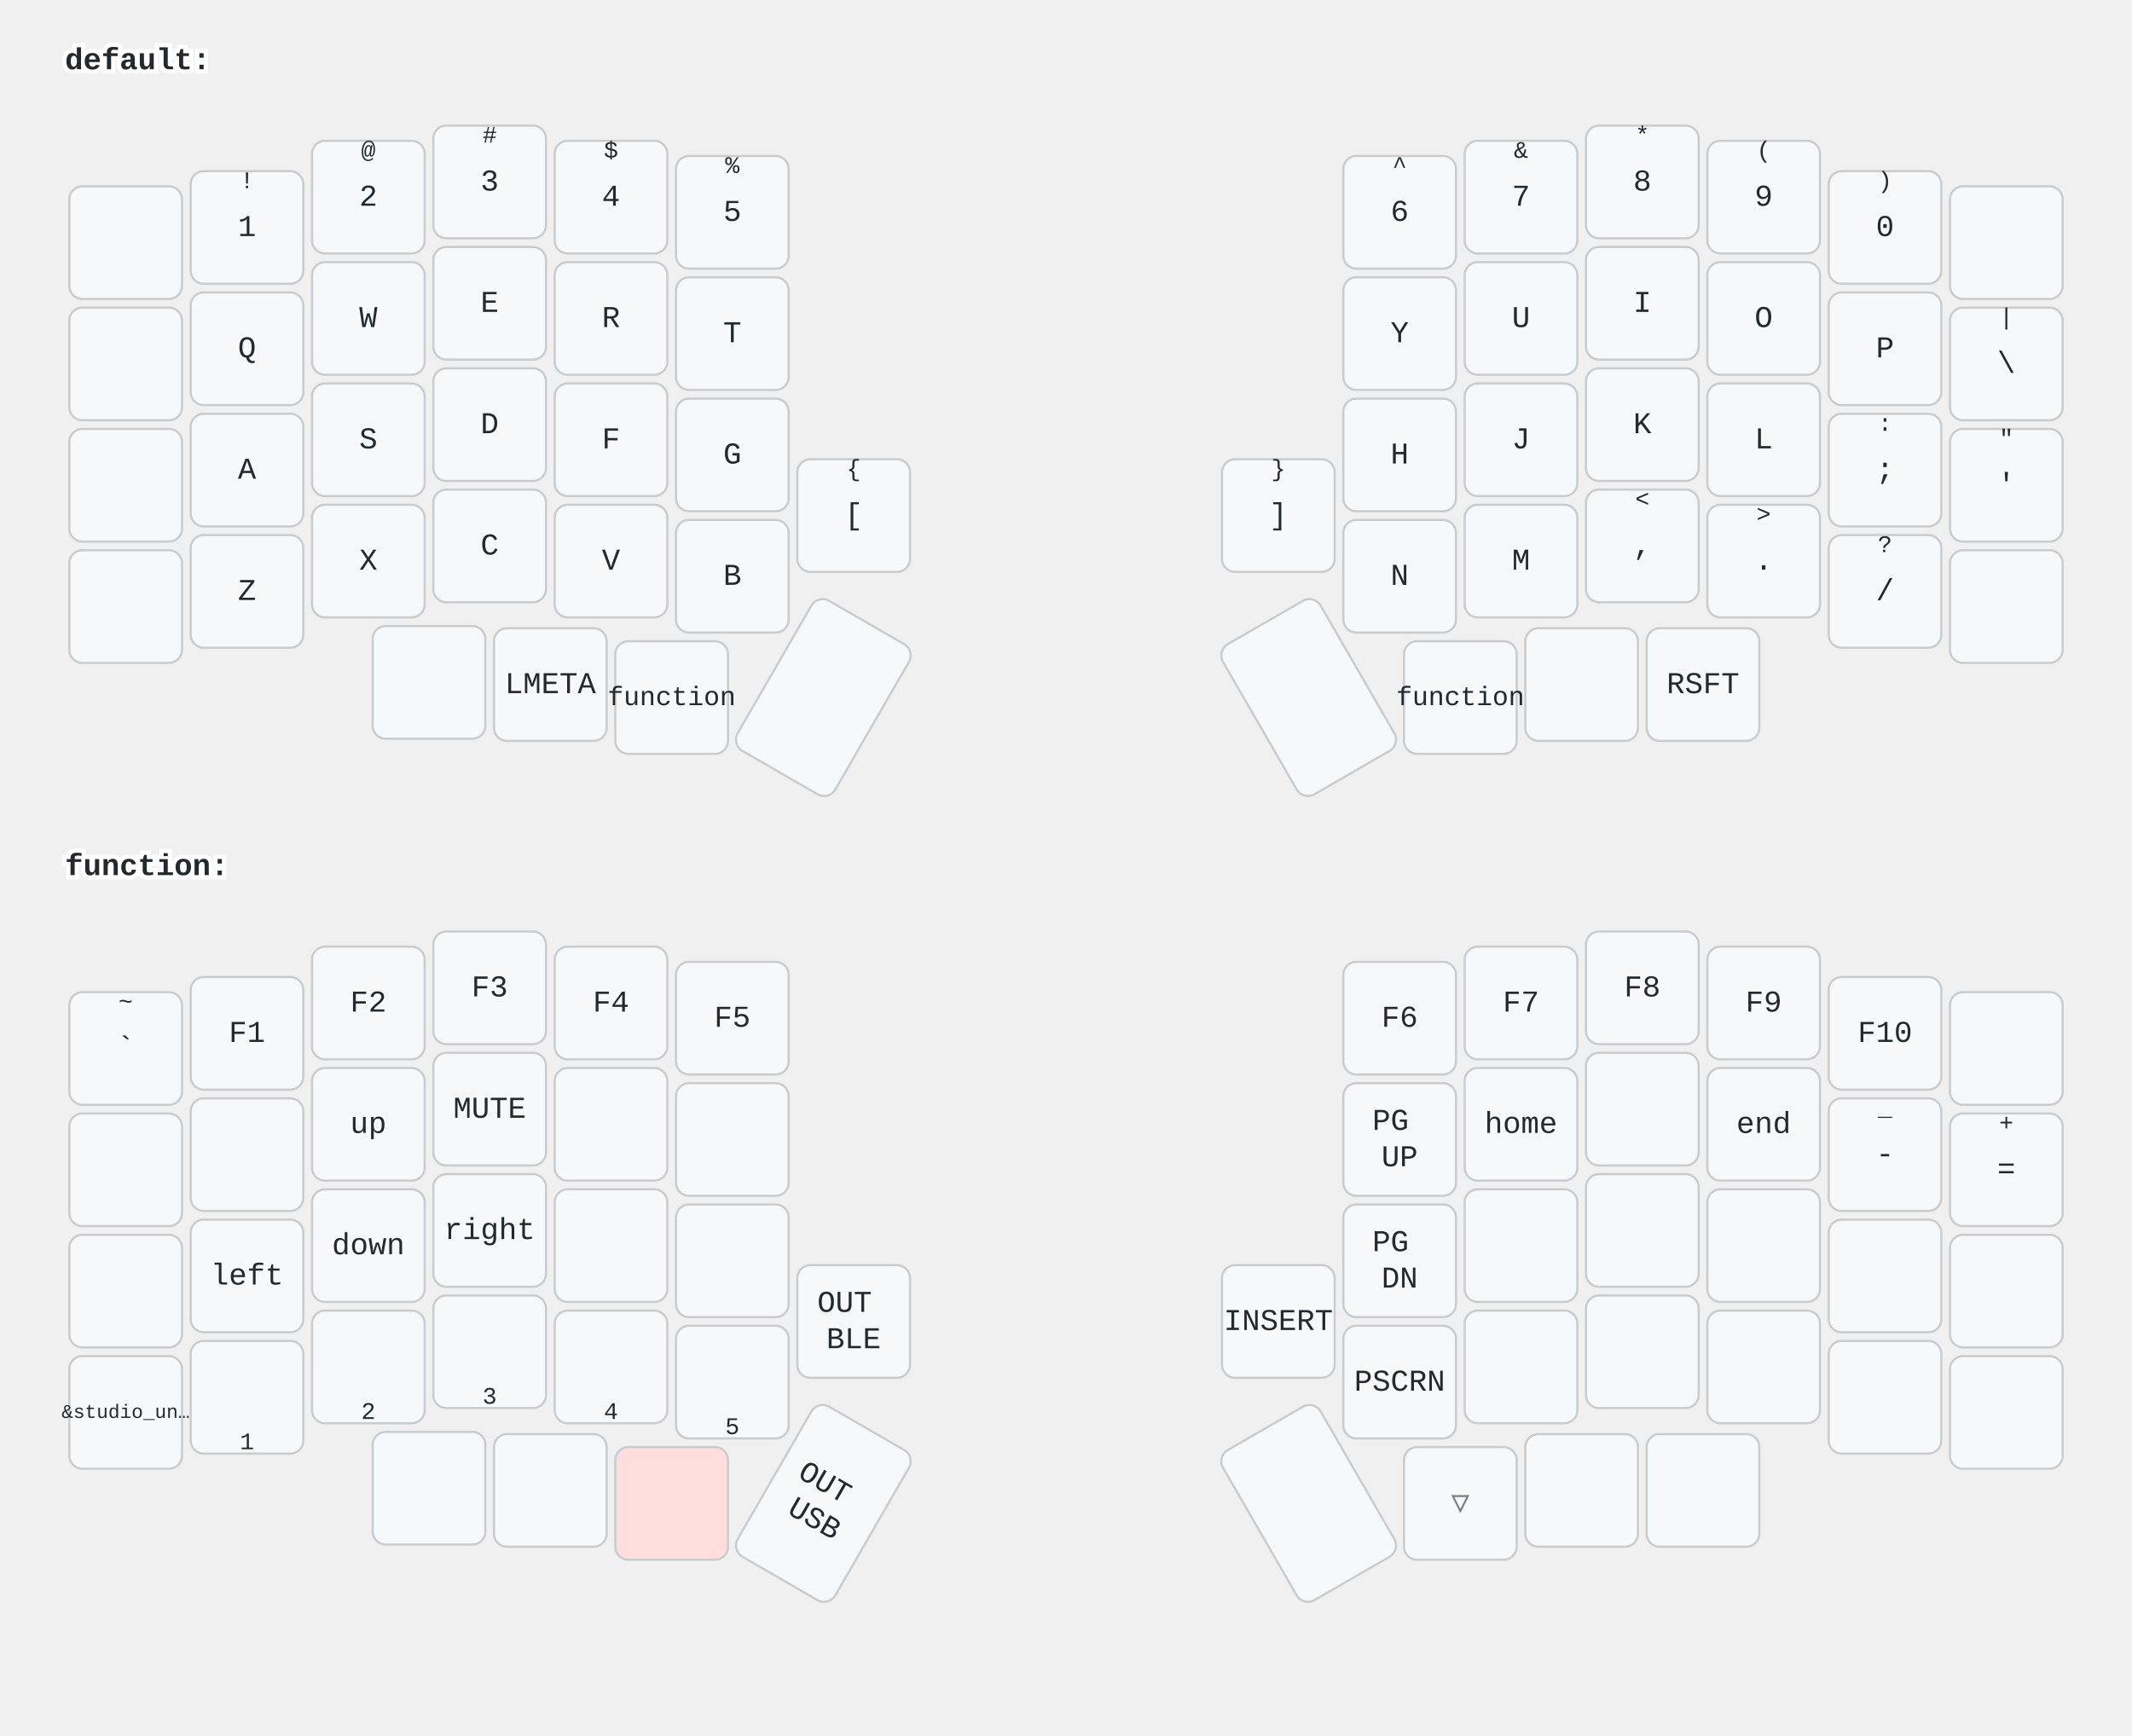
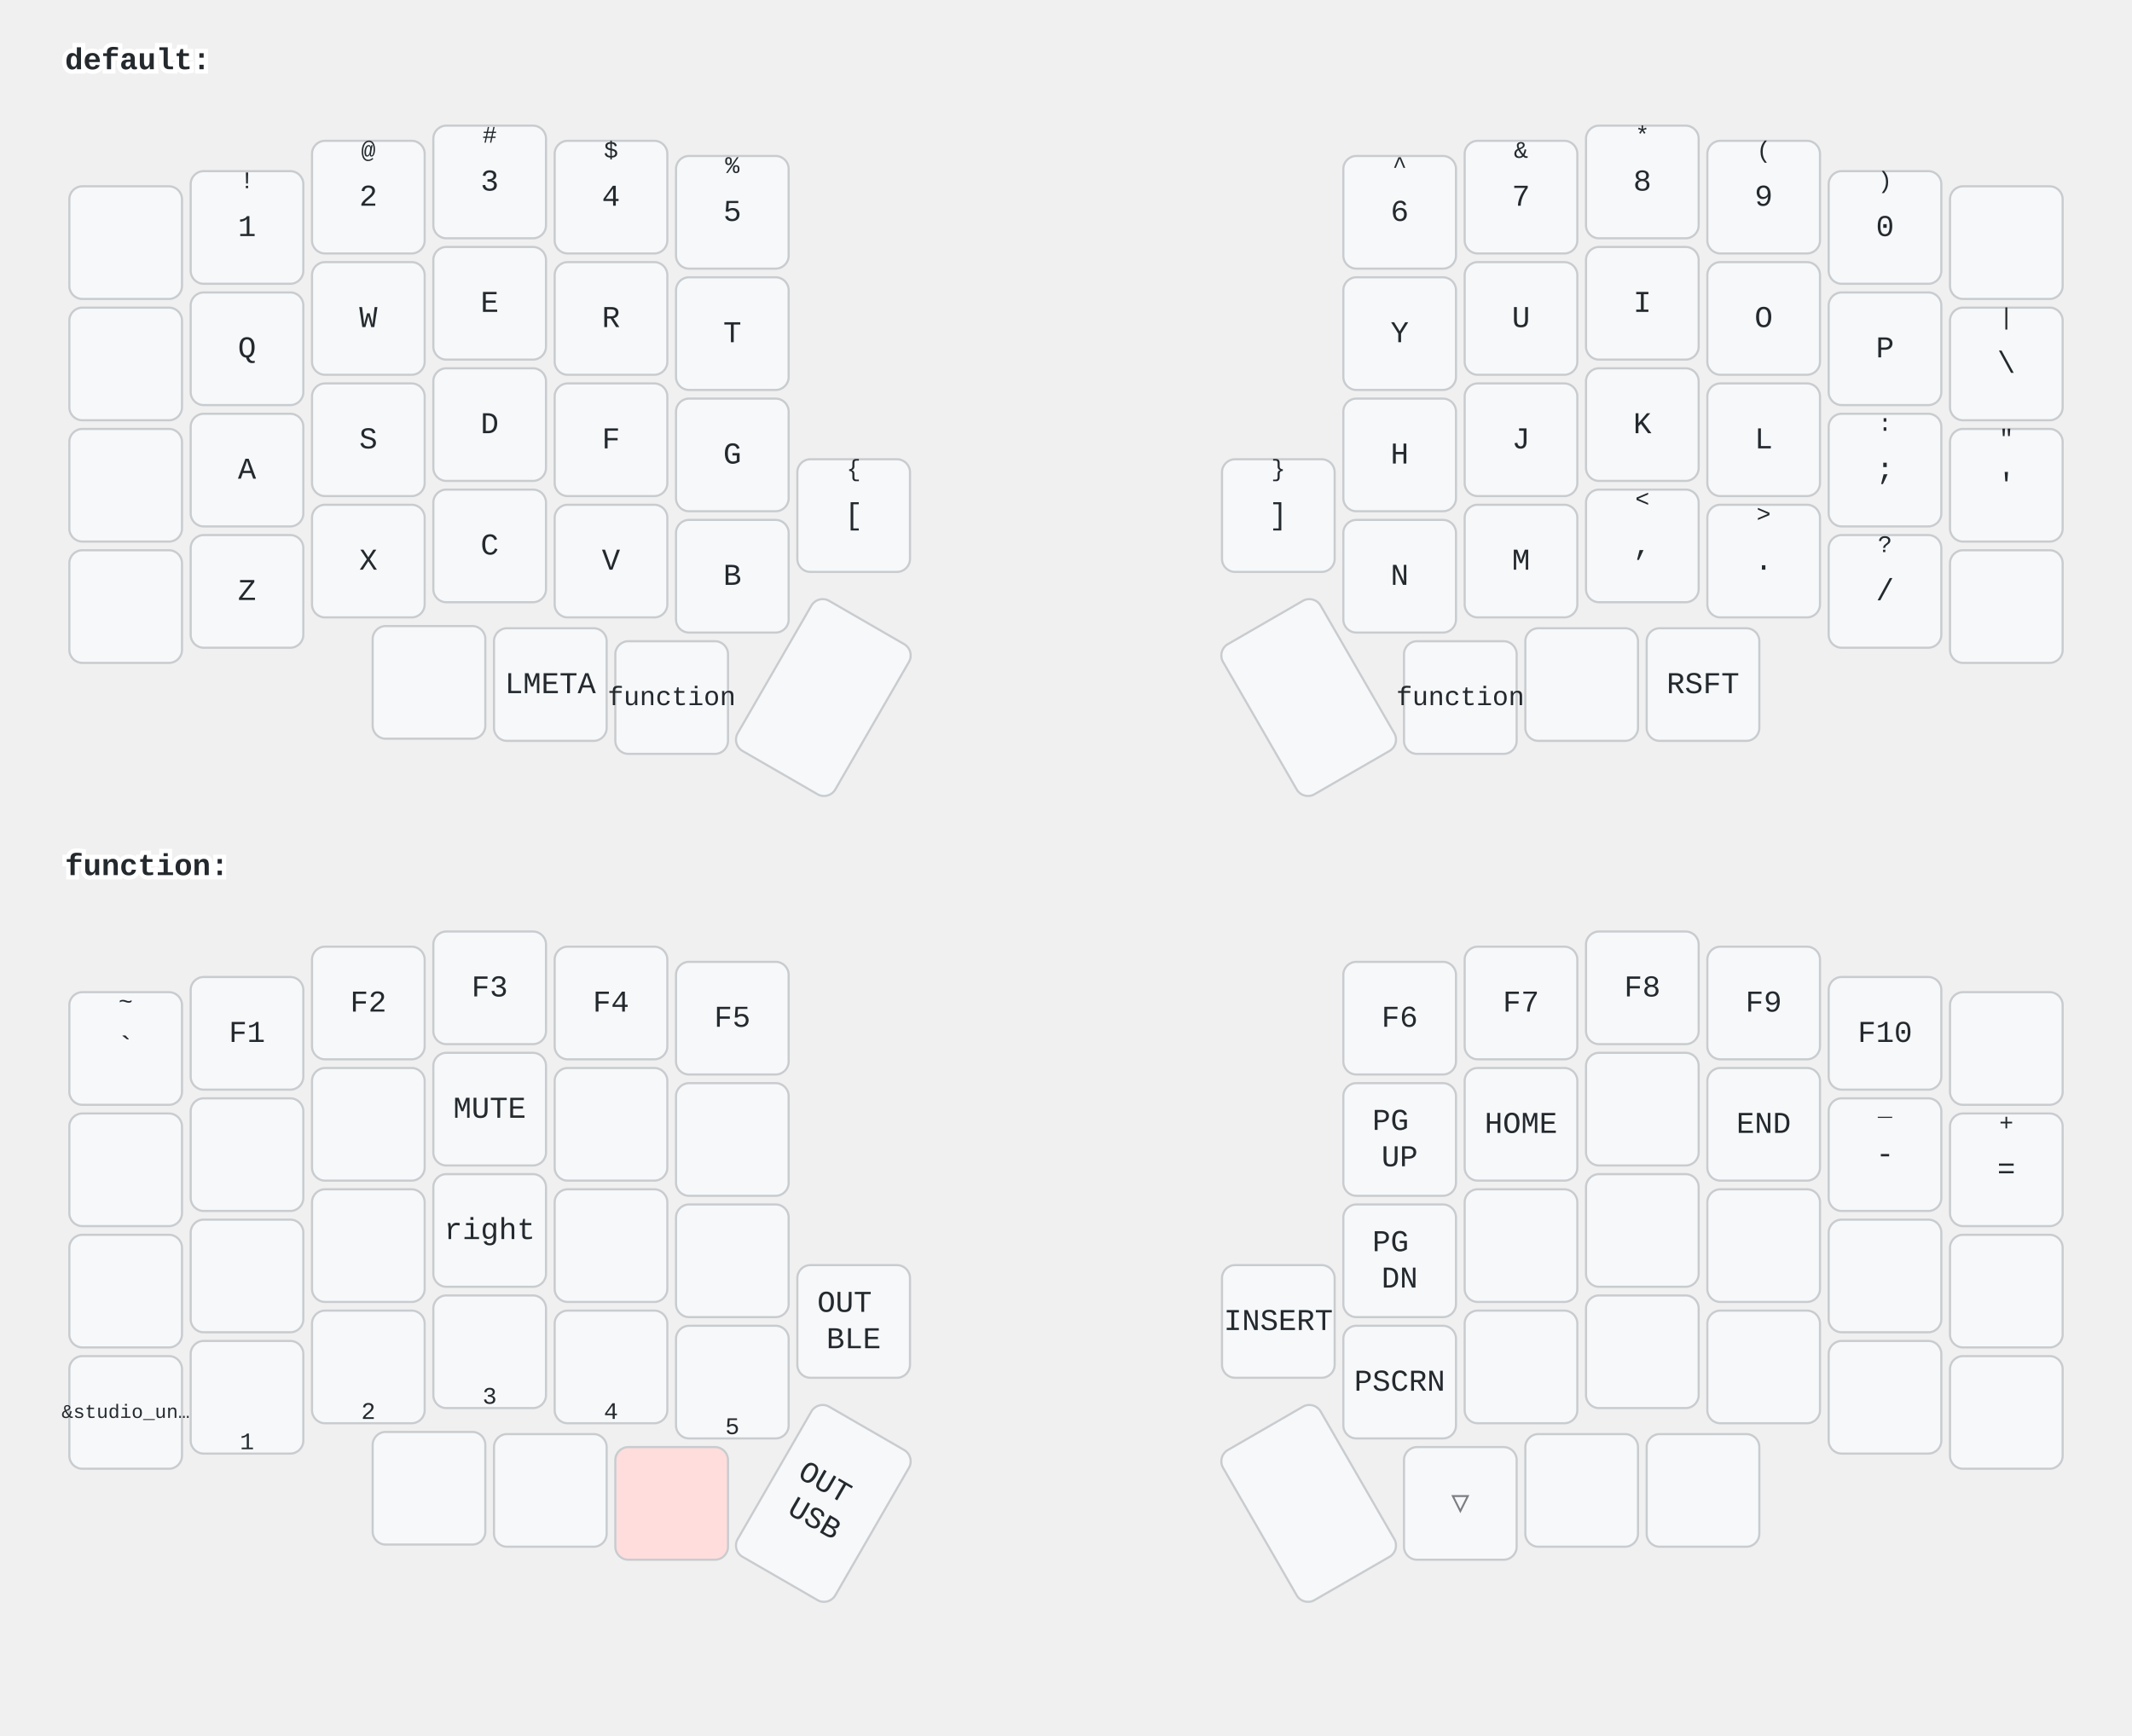
<svg xmlns="http://www.w3.org/2000/svg" xmlns:xlink="http://www.w3.org/1999/xlink" width="984" height="801" viewBox="0 0 984 801" class="keymap">
  <defs>/* start glyphs */
<svg id="mdi:apple-keyboard-caps">
      <svg id="mdi-apple-keyboard-caps" viewBox="0 0 24 24">
        <path d="M15,14V8H17.17L12,2.83L6.83,8H9V14H15M12,0L22,10H17V16H7V10H2L12,0M7,18H17V24H7V18M15,20H9V22H15V20Z" />
      </svg>
    </svg>
    <svg id="mdi:apple-keyboard-control">
      <svg id="mdi-apple-keyboard-control" viewBox="0 0 24 24">
        <path d="M19.78,11.78L18.36,13.19L12,6.83L5.64,13.19L4.22,11.78L12,4L19.78,11.78Z" />
      </svg>
    </svg>
    <svg id="mdi:apple-keyboard-option">
      <svg id="mdi-apple-keyboard-option" viewBox="0 0 24 24">
        <path d="M3,4H9.11L16.15,18H21V20H14.88L7.84,6H3V4M14,4H21V6H14V4Z" />
      </svg>
    </svg>
    <svg id="mdi:apple-keyboard-shift">
      <svg id="mdi-apple-keyboard-shift" viewBox="0 0 24 24">
        <path d="M15,18V12H17.17L12,6.83L6.83,12H9V18H15M12,4L22,14H17V20H7V14H2L12,4Z" />
      </svg>
    </svg>
    <svg id="mdi:arrow-down-bold">
      <svg id="mdi-arrow-down-bold" viewBox="0 0 24 24">
        <path d="M9,4H15V12H19.84L12,19.84L4.16,12H9V4Z" />
      </svg>
    </svg>
    <svg id="mdi:arrow-left-bold">
      <svg id="mdi-arrow-left-bold" viewBox="0 0 24 24">
        <path d="M20,9V15H12V19.84L4.16,12L12,4.16V9H20Z" />
      </svg>
    </svg>
    <svg id="mdi:arrow-right-bold">
      <svg id="mdi-arrow-right-bold" viewBox="0 0 24 24">
        <path d="M4,15V9H12V4.16L19.84,12L12,19.84V15H4Z" />
      </svg>
    </svg>
    <svg id="mdi:arrow-up-bold">
      <svg id="mdi-arrow-up-bold" viewBox="0 0 24 24">
        <path d="M15,20H9V12H4.16L12,4.16L19.84,12H15V20Z" />
      </svg>
    </svg>
    <svg id="mdi:backspace">
      <svg id="mdi-backspace" viewBox="0 0 24 24">
        <path d="M22,3H7C6.31,3 5.77,3.35 5.41,3.88L0,12L5.41,20.11C5.77,20.64 6.31,21 7,21H22A2,2 0 0,0 24,19V5A2,2 0 0,0 22,3M19,15.59L17.59,17L14,13.41L10.41,17L9,15.59L12.59,12L9,8.41L10.41,7L14,10.59L17.59,7L19,8.41L15.41,12" />
      </svg>
    </svg>
    <svg id="mdi:backspace-reverse-outline">
      <svg id="mdi-backspace-reverse-outline" viewBox="0 0 24 24">
        <path d="M5,15.59L6.41,17L10,13.41L13.59,17L15,15.59L11.41,12L15,8.41L13.59,7L10,10.59L6.41,7L5,8.41L8.59,12L5,15.59M2,3A2,2 0 0,0 0,5V19A2,2 0 0,0 2,21H17C17.69,21 18.23,20.64 18.59,20.11L24,12L18.59,3.88C18.23,3.35 17.69,3 17,3H2M2,5H17L21.72,12L17,19H2V5Z" />
      </svg>
    </svg>
    <svg id="mdi:bluetooth-connect">
      <svg id="mdi-bluetooth-connect" viewBox="0 0 24 24">
        <path d="M19,10L17,12L19,14L21,12M14.88,16.29L13,18.17V14.41M13,5.83L14.88,7.71L13,9.58M17.71,7.71L12,2H11V9.58L6.41,5L5,6.41L10.59,12L5,17.58L6.41,19L11,14.41V22H12L17.71,16.29L13.41,12M7,12L5,10L3,12L5,14L7,12Z" />
      </svg>
    </svg>
    <svg id="mdi:keyboard-esc">
      <svg id="mdi-keyboard-esc" viewBox="0 0 24 24">
        <path d="M1 7H7V9H3V11H7V13H3V15H7V17H1V7M11 7H15V9H11V11H13C14.11 11 15 11.9 15 13V15C15 16.11 14.11 17 13 17H9V15H13V13H11C9.9 13 9 12.11 9 11V9C9 7.9 9.9 7 11 7M19 7H21C22.11 7 23 7.9 23 9V10H21V9H19V15H21V14H23V15C23 16.11 22.11 17 21 17H19C17.9 17 17 16.11 17 15V9C17 7.9 17.9 7 19 7Z" />
      </svg>
    </svg>
    <svg id="mdi:keyboard-return">
      <svg id="mdi-keyboard-return" viewBox="0 0 24 24">
        <path d="M19,7V11H5.83L9.41,7.41L8,6L2,12L8,18L9.41,16.58L5.83,13H21V7H19Z" />
      </svg>
    </svg>
    <svg id="mdi:keyboard-space">
      <svg id="mdi-keyboard-space" viewBox="0 0 24 24">
        <path d="M3 15H5V19H19V15H21V19C21 20.1 20.1 21 19 21H5C3.9 21 3 20.1 3 19V15Z" />
      </svg>
    </svg>
    <svg id="mdi:keyboard-tab">
      <svg id="mdi-keyboard-tab" viewBox="0 0 24 24">
        <path d="M20,18H22V6H20M11.59,7.41L15.17,11H1V13H15.17L11.59,16.58L13,18L19,12L13,6L11.59,7.41Z" />
      </svg>
    </svg>
    <svg id="mdi:minus-circle-outline">
      <svg id="mdi-minus-circle-outline" viewBox="0 0 24 24">
        <path d="M12,20C7.59,20 4,16.41 4,12C4,7.59 7.59,4 12,4C16.41,4 20,7.59 20,12C20,16.41 16.41,20 12,20M12,2A10,10 0 0,0 2,12A10,10 0 0,0 12,22A10,10 0 0,0 22,12A10,10 0 0,0 12,2M7,13H17V11H7" />
      </svg>
    </svg>
    <svg id="mdi:volume-high">
      <svg id="mdi-volume-high" viewBox="0 0 24 24">
        <path d="M14,3.23V5.29C16.89,6.15 19,8.83 19,12C19,15.17 16.89,17.84 14,18.7V20.77C18,19.86 21,16.28 21,12C21,7.72 18,4.14 14,3.23M16.5,12C16.5,10.23 15.5,8.71 14,7.97V16C15.5,15.29 16.5,13.76 16.5,12M3,9V15H7L12,20V4L7,9H3Z" />
      </svg>
    </svg>
    <svg id="mdi:volume-low">
      <svg id="mdi-volume-low" viewBox="0 0 24 24">
        <path d="M7,9V15H11L16,20V4L11,9H7Z" />
      </svg>
    </svg>
    <svg id="mdi:volume-off">
      <svg id="mdi-volume-off" viewBox="0 0 24 24">
        <path d="M12,4L9.91,6.09L12,8.18M4.27,3L3,4.27L7.73,9H3V15H7L12,20V13.27L16.25,17.53C15.58,18.04 14.83,18.46 14,18.7V20.77C15.38,20.45 16.63,19.82 17.68,18.96L19.73,21L21,19.73L12,10.73M19,12C19,12.94 18.8,13.82 18.46,14.64L19.97,16.15C20.62,14.91 21,13.5 21,12C21,7.72 18,4.14 14,3.23V5.29C16.89,6.15 19,8.83 19,12M16.5,12C16.5,10.23 15.5,8.71 14,7.97V10.18L16.45,12.63C16.5,12.43 16.5,12.21 16.5,12Z" />
      </svg>
    </svg>
  </defs>/* end glyphs */
<style>/* inherit to force styles through use tags */
svg path {
    fill: inherit;
}

/* font and background color specifications */
svg.keymap {
    font-family: SFMono-Regular,Consolas,Liberation Mono,Menlo,monospace;
    font-size: 14px;
    font-kerning: normal;
    text-rendering: optimizeLegibility;
    fill: #24292e;
}

/* default key styling */
rect.key {
    fill: #f6f8fa;
}

rect.key, rect.combo {
    stroke: #c9cccf;
    stroke-width: 1;
}

/* default key side styling, only used is draw_key_sides is set */
rect.side {
    filter: brightness(90%);
}

/* color accent for combo boxes */
rect.combo, rect.combo-separate {
    fill: #cdf;
}

/* color accent for held keys */
rect.held, rect.combo.held {
    fill: #fdd;
}

/* color accent for ghost (optional) keys */
rect.ghost, rect.combo.ghost {
    stroke-dasharray: 4, 4;
    stroke-width: 2;
}

text {
    text-anchor: middle;
    dominant-baseline: middle;
}

/* styling for layer labels */
text.label {
    font-weight: bold;
    text-anchor: start;
    stroke: white;
    stroke-width: 4;
    paint-order: stroke;
}

/* styling for optional footer */
text.footer {
    text-anchor: end;
    dominant-baseline: auto;
    stroke: white;
    stroke-width: 4;
    paint-order: stroke;
}

/* styling for combo tap, and key non-tap label text */
text.combo, text.hold, text.shifted, text.left, text.right {
    font-size: 11px;
}

text.hold {
    text-anchor: middle;
    dominant-baseline: auto;
}

text.shifted {
    text-anchor: middle;
    dominant-baseline: hanging;
}

text.left {
    text-anchor: start;
}

text.right {
    text-anchor: end;
}

text.layer-activator {
    text-decoration: underline;
}

/* styling for hold/shifted label text in combo box */
text.combo.hold, text.combo.shifted, text.combo.left, text.combo.right {
    font-size: 8px;
}

/* lighter symbol for transparent keys */
text.trans {
    fill: #7b7e81;
}

/* styling for combo dendrons */
path.combo {
    stroke-width: 1;
    stroke: gray;
    fill: none;
}

/* Start Tabler Icons Cleanup */
/* cannot use height/width with glyphs */
.icon-tabler &gt; path {
    fill: inherit;
    stroke: inherit;
    stroke-width: 2;
}
/* hide tabler's default box */
.icon-tabler &gt; path[stroke="none"][fill="none"] {
    visibility: hidden;
}
/* End Tabler Icons Cleanup */
</style>
  <g transform="translate(30, 0)" class="layer-default">
    <text x="0" y="28" class="label" id="default">default:</text>
    <g transform="translate(0, 56)">
      <g transform="translate(28, 56)" class="key keypos-0">
        <rect rx="6" ry="6" x="-26" y="-26" width="52" height="52" class="key" />
        <use href="#mdi:keyboard-esc" xlink:href="#mdi:keyboard-esc" x="-7" y="-7" height="14" width="14.0" class="key tap glyph mdi:keyboard-esc" />
      </g>
      <g transform="translate(84, 49)" class="key keypos-1">
        <rect rx="6" ry="6" x="-26" y="-26" width="52" height="52" class="key" />
        <text x="0" y="0" class="key tap">1</text>
        <text x="0" y="-24" class="key shifted">!</text>
      </g>
      <g transform="translate(140, 35)" class="key keypos-2">
        <rect rx="6" ry="6" x="-26" y="-26" width="52" height="52" class="key" />
        <text x="0" y="0" class="key tap">2</text>
        <text x="0" y="-24" class="key shifted">@</text>
      </g>
      <g transform="translate(196, 28)" class="key keypos-3">
        <rect rx="6" ry="6" x="-26" y="-26" width="52" height="52" class="key" />
        <text x="0" y="0" class="key tap">3</text>
        <text x="0" y="-24" class="key shifted">#</text>
      </g>
      <g transform="translate(252, 35)" class="key keypos-4">
        <rect rx="6" ry="6" x="-26" y="-26" width="52" height="52" class="key" />
        <text x="0" y="0" class="key tap">4</text>
        <text x="0" y="-24" class="key shifted">$</text>
      </g>
      <g transform="translate(308, 42)" class="key keypos-5">
        <rect rx="6" ry="6" x="-26" y="-26" width="52" height="52" class="key" />
        <text x="0" y="0" class="key tap">5</text>
        <text x="0" y="-24" class="key shifted">%</text>
      </g>
      <g transform="translate(616, 42)" class="key keypos-6">
        <rect rx="6" ry="6" x="-26" y="-26" width="52" height="52" class="key" />
        <text x="0" y="0" class="key tap">6</text>
        <text x="0" y="-24" class="key shifted">^</text>
      </g>
      <g transform="translate(672, 35)" class="key keypos-7">
        <rect rx="6" ry="6" x="-26" y="-26" width="52" height="52" class="key" />
        <text x="0" y="0" class="key tap">7</text>
        <text x="0" y="-24" class="key shifted">&amp;</text>
      </g>
      <g transform="translate(728, 28)" class="key keypos-8">
        <rect rx="6" ry="6" x="-26" y="-26" width="52" height="52" class="key" />
        <text x="0" y="0" class="key tap">8</text>
        <text x="0" y="-24" class="key shifted">*</text>
      </g>
      <g transform="translate(784, 35)" class="key keypos-9">
        <rect rx="6" ry="6" x="-26" y="-26" width="52" height="52" class="key" />
        <text x="0" y="0" class="key tap">9</text>
        <text x="0" y="-24" class="key shifted">(</text>
      </g>
      <g transform="translate(840, 49)" class="key keypos-10">
        <rect rx="6" ry="6" x="-26" y="-26" width="52" height="52" class="key" />
        <text x="0" y="0" class="key tap">0</text>
        <text x="0" y="-24" class="key shifted">)</text>
      </g>
      <g transform="translate(896, 56)" class="key backspace keypos-11">
        <rect rx="6" ry="6" x="-26" y="-26" width="52" height="52" class="key backspace" />
        <use href="#mdi:backspace" xlink:href="#mdi:backspace" x="-7" y="-7" height="14" width="14.0" class="key backspace tap glyph mdi:backspace" />
      </g>
      <g transform="translate(28, 112)" class="key keypos-12">
        <rect rx="6" ry="6" x="-26" y="-26" width="52" height="52" class="key" />
        <use href="#mdi:keyboard-tab" xlink:href="#mdi:keyboard-tab" x="-7" y="-7" height="14" width="14.0" class="key tap glyph mdi:keyboard-tab" />
      </g>
      <g transform="translate(84, 105)" class="key keypos-13">
        <rect rx="6" ry="6" x="-26" y="-26" width="52" height="52" class="key" />
        <text x="0" y="0" class="key tap">Q</text>
      </g>
      <g transform="translate(140, 91)" class="key keypos-14">
        <rect rx="6" ry="6" x="-26" y="-26" width="52" height="52" class="key" />
        <text x="0" y="0" class="key tap">W</text>
      </g>
      <g transform="translate(196, 84)" class="key keypos-15">
        <rect rx="6" ry="6" x="-26" y="-26" width="52" height="52" class="key" />
        <text x="0" y="0" class="key tap">E</text>
      </g>
      <g transform="translate(252, 91)" class="key keypos-16">
        <rect rx="6" ry="6" x="-26" y="-26" width="52" height="52" class="key" />
        <text x="0" y="0" class="key tap">R</text>
      </g>
      <g transform="translate(308, 98)" class="key keypos-17">
        <rect rx="6" ry="6" x="-26" y="-26" width="52" height="52" class="key" />
        <text x="0" y="0" class="key tap">T</text>
      </g>
      <g transform="translate(616, 98)" class="key keypos-18">
        <rect rx="6" ry="6" x="-26" y="-26" width="52" height="52" class="key" />
        <text x="0" y="0" class="key tap">Y</text>
      </g>
      <g transform="translate(672, 91)" class="key keypos-19">
        <rect rx="6" ry="6" x="-26" y="-26" width="52" height="52" class="key" />
        <text x="0" y="0" class="key tap">U</text>
      </g>
      <g transform="translate(728, 84)" class="key keypos-20">
        <rect rx="6" ry="6" x="-26" y="-26" width="52" height="52" class="key" />
        <text x="0" y="0" class="key tap">I</text>
      </g>
      <g transform="translate(784, 91)" class="key keypos-21">
        <rect rx="6" ry="6" x="-26" y="-26" width="52" height="52" class="key" />
        <text x="0" y="0" class="key tap">O</text>
      </g>
      <g transform="translate(840, 105)" class="key keypos-22">
        <rect rx="6" ry="6" x="-26" y="-26" width="52" height="52" class="key" />
        <text x="0" y="0" class="key tap">P</text>
      </g>
      <g transform="translate(896, 112)" class="key keypos-23">
        <rect rx="6" ry="6" x="-26" y="-26" width="52" height="52" class="key" />
        <text x="0" y="0" class="key tap">\</text>
        <text x="0" y="-24" class="key shifted">|</text>
      </g>
      <g transform="translate(28, 168)" class="key keypos-24">
        <rect rx="6" ry="6" x="-26" y="-26" width="52" height="52" class="key" />
        <use href="#mdi:apple-keyboard-control" xlink:href="#mdi:apple-keyboard-control" x="-7" y="-7" height="14" width="14.0" class="key tap glyph mdi:apple-keyboard-control" />
      </g>
      <g transform="translate(84, 161)" class="key keypos-25">
        <rect rx="6" ry="6" x="-26" y="-26" width="52" height="52" class="key" />
        <text x="0" y="0" class="key tap">A</text>
      </g>
      <g transform="translate(140, 147)" class="key keypos-26">
        <rect rx="6" ry="6" x="-26" y="-26" width="52" height="52" class="key" />
        <text x="0" y="0" class="key tap">S</text>
      </g>
      <g transform="translate(196, 140)" class="key keypos-27">
        <rect rx="6" ry="6" x="-26" y="-26" width="52" height="52" class="key" />
        <text x="0" y="0" class="key tap">D</text>
      </g>
      <g transform="translate(252, 147)" class="key keypos-28">
        <rect rx="6" ry="6" x="-26" y="-26" width="52" height="52" class="key" />
        <text x="0" y="0" class="key tap">F</text>
      </g>
      <g transform="translate(308, 154)" class="key keypos-29">
        <rect rx="6" ry="6" x="-26" y="-26" width="52" height="52" class="key" />
        <text x="0" y="0" class="key tap">G</text>
      </g>
      <g transform="translate(616, 154)" class="key keypos-30">
        <rect rx="6" ry="6" x="-26" y="-26" width="52" height="52" class="key" />
        <text x="0" y="0" class="key tap">H</text>
      </g>
      <g transform="translate(672, 147)" class="key keypos-31">
        <rect rx="6" ry="6" x="-26" y="-26" width="52" height="52" class="key" />
        <text x="0" y="0" class="key tap">J</text>
      </g>
      <g transform="translate(728, 140)" class="key keypos-32">
        <rect rx="6" ry="6" x="-26" y="-26" width="52" height="52" class="key" />
        <text x="0" y="0" class="key tap">K</text>
      </g>
      <g transform="translate(784, 147)" class="key keypos-33">
        <rect rx="6" ry="6" x="-26" y="-26" width="52" height="52" class="key" />
        <text x="0" y="0" class="key tap">L</text>
      </g>
      <g transform="translate(840, 161)" class="key keypos-34">
        <rect rx="6" ry="6" x="-26" y="-26" width="52" height="52" class="key" />
        <text x="0" y="0" class="key tap">;</text>
        <text x="0" y="-24" class="key shifted">:</text>
      </g>
      <g transform="translate(896, 168)" class="key keypos-35">
        <rect rx="6" ry="6" x="-26" y="-26" width="52" height="52" class="key" />
        <text x="0" y="0" class="key tap">'</text>
        <text x="0" y="-24" class="key shifted">"</text>
      </g>
      <g transform="translate(28, 224)" class="key keypos-36">
        <rect rx="6" ry="6" x="-26" y="-26" width="52" height="52" class="key" />
        <use href="#mdi:apple-keyboard-shift" xlink:href="#mdi:apple-keyboard-shift" x="-7" y="-7" height="14" width="14.0" class="key tap glyph mdi:apple-keyboard-shift" />
      </g>
      <g transform="translate(84, 217)" class="key keypos-37">
        <rect rx="6" ry="6" x="-26" y="-26" width="52" height="52" class="key" />
        <text x="0" y="0" class="key tap">Z</text>
      </g>
      <g transform="translate(140, 203)" class="key keypos-38">
        <rect rx="6" ry="6" x="-26" y="-26" width="52" height="52" class="key" />
        <text x="0" y="0" class="key tap">X</text>
      </g>
      <g transform="translate(196, 196)" class="key keypos-39">
        <rect rx="6" ry="6" x="-26" y="-26" width="52" height="52" class="key" />
        <text x="0" y="0" class="key tap">C</text>
      </g>
      <g transform="translate(252, 203)" class="key keypos-40">
        <rect rx="6" ry="6" x="-26" y="-26" width="52" height="52" class="key" />
        <text x="0" y="0" class="key tap">V</text>
      </g>
      <g transform="translate(308, 210)" class="key keypos-41">
        <rect rx="6" ry="6" x="-26" y="-26" width="52" height="52" class="key" />
        <text x="0" y="0" class="key tap">B</text>
      </g>
      <g transform="translate(364, 182)" class="key keypos-42">
        <rect rx="6" ry="6" x="-26" y="-26" width="52" height="52" class="key" />
        <text x="0" y="0" class="key tap">[</text>
        <text x="0" y="-24" class="key shifted">{</text>
      </g>
      <g transform="translate(560, 182)" class="key keypos-43">
        <rect rx="6" ry="6" x="-26" y="-26" width="52" height="52" class="key" />
        <text x="0" y="0" class="key tap">]</text>
        <text x="0" y="-24" class="key shifted">}</text>
      </g>
      <g transform="translate(616, 210)" class="key keypos-44">
        <rect rx="6" ry="6" x="-26" y="-26" width="52" height="52" class="key" />
        <text x="0" y="0" class="key tap">N</text>
      </g>
      <g transform="translate(672, 203)" class="key keypos-45">
        <rect rx="6" ry="6" x="-26" y="-26" width="52" height="52" class="key" />
        <text x="0" y="0" class="key tap">M</text>
      </g>
      <g transform="translate(728, 196)" class="key keypos-46">
        <rect rx="6" ry="6" x="-26" y="-26" width="52" height="52" class="key" />
        <text x="0" y="0" class="key tap">,</text>
        <text x="0" y="-24" class="key shifted">&lt;</text>
      </g>
      <g transform="translate(784, 203)" class="key keypos-47">
        <rect rx="6" ry="6" x="-26" y="-26" width="52" height="52" class="key" />
        <text x="0" y="0" class="key tap">.</text>
        <text x="0" y="-24" class="key shifted">&gt;</text>
      </g>
      <g transform="translate(840, 217)" class="key keypos-48">
        <rect rx="6" ry="6" x="-26" y="-26" width="52" height="52" class="key" />
        <text x="0" y="0" class="key tap">/</text>
        <text x="0" y="-24" class="key shifted">?</text>
      </g>
      <g transform="translate(896, 224)" class="key keypos-49">
        <rect rx="6" ry="6" x="-26" y="-26" width="52" height="52" class="key" />
        <use href="#mdi:apple-keyboard-shift" xlink:href="#mdi:apple-keyboard-shift" x="-7" y="-7" height="14" width="14.0" class="key tap glyph mdi:apple-keyboard-shift" />
      </g>
      <g transform="translate(168, 259)" class="key keypos-50">
        <rect rx="6" ry="6" x="-26" y="-26" width="52" height="52" class="key" />
        <use href="#mdi:apple-keyboard-option" xlink:href="#mdi:apple-keyboard-option" x="-7" y="-7" height="14" width="14.0" class="key tap glyph mdi:apple-keyboard-option" />
      </g>
      <g transform="translate(224, 260)" class="key keypos-51">
        <rect rx="6" ry="6" x="-26" y="-26" width="52" height="52" class="key" />
        <text x="0" y="0" class="key tap">LMETA</text>
      </g>
      <g transform="translate(280, 266)" class="key keypos-52">
        <rect rx="6" ry="6" x="-26" y="-26" width="52" height="52" class="key" />
        <a href="#function">
          <text x="0" y="0" class="key tap layer-activator">
            <tspan style="font-size: 88%">function</tspan>
          </text>
        </a>
      </g>
      <g transform="translate(350, 266) rotate(30.0)" class="key keypos-53">
        <rect rx="6" ry="6" x="-26" y="-40" width="52" height="80" class="key" />
        <use href="#mdi:keyboard-space" xlink:href="#mdi:keyboard-space" x="-7" y="-7" height="14" width="14.0" class="key tap glyph mdi:keyboard-space" />
      </g>
      <g transform="translate(574, 266) rotate(-30.0)" class="key enter keypos-54">
        <rect rx="6" ry="6" x="-26" y="-40" width="52" height="80" class="key enter" />
        <use href="#mdi:keyboard-return" xlink:href="#mdi:keyboard-return" x="-7" y="-7" height="14" width="14.0" class="key enter tap glyph mdi:keyboard-return" />
      </g>
      <g transform="translate(644, 266)" class="key keypos-55">
        <rect rx="6" ry="6" x="-26" y="-26" width="52" height="52" class="key" />
        <a href="#function">
          <text x="0" y="0" class="key tap layer-activator">
            <tspan style="font-size: 88%">function</tspan>
          </text>
        </a>
      </g>
      <g transform="translate(700, 260)" class="key keypos-56">
        <rect rx="6" ry="6" x="-26" y="-26" width="52" height="52" class="key" />
        <use href="#mdi:apple-keyboard-control" xlink:href="#mdi:apple-keyboard-control" x="-7" y="-7" height="14" width="14.0" class="key tap glyph mdi:apple-keyboard-control" />
      </g>
      <g transform="translate(756, 260)" class="key keypos-57">
        <rect rx="6" ry="6" x="-26" y="-26" width="52" height="52" class="key" />
        <text x="0" y="0" class="key tap">RSFT</text>
      </g>
    </g>
  </g>
  <g transform="translate(30, 372)" class="layer-function">
    <text x="0" y="28" class="label" id="function">function:</text>
    <g transform="translate(0, 56)">
      <g transform="translate(28, 56)" class="key keypos-0">
        <rect rx="6" ry="6" x="-26" y="-26" width="52" height="52" class="key" />
        <text x="0" y="0" class="key tap">`</text>
        <text x="0" y="-24" class="key shifted">~</text>
      </g>
      <g transform="translate(84, 49)" class="key keypos-1">
        <rect rx="6" ry="6" x="-26" y="-26" width="52" height="52" class="key" />
        <text x="0" y="0" class="key tap">F1</text>
      </g>
      <g transform="translate(140, 35)" class="key keypos-2">
        <rect rx="6" ry="6" x="-26" y="-26" width="52" height="52" class="key" />
        <text x="0" y="0" class="key tap">F2</text>
      </g>
      <g transform="translate(196, 28)" class="key keypos-3">
        <rect rx="6" ry="6" x="-26" y="-26" width="52" height="52" class="key" />
        <text x="0" y="0" class="key tap">F3</text>
      </g>
      <g transform="translate(252, 35)" class="key keypos-4">
        <rect rx="6" ry="6" x="-26" y="-26" width="52" height="52" class="key" />
        <text x="0" y="0" class="key tap">F4</text>
      </g>
      <g transform="translate(308, 42)" class="key keypos-5">
        <rect rx="6" ry="6" x="-26" y="-26" width="52" height="52" class="key" />
        <text x="0" y="0" class="key tap">F5</text>
      </g>
      <g transform="translate(616, 42)" class="key keypos-6">
        <rect rx="6" ry="6" x="-26" y="-26" width="52" height="52" class="key" />
        <text x="0" y="0" class="key tap">F6</text>
      </g>
      <g transform="translate(672, 35)" class="key keypos-7">
        <rect rx="6" ry="6" x="-26" y="-26" width="52" height="52" class="key" />
        <text x="0" y="0" class="key tap">F7</text>
      </g>
      <g transform="translate(728, 28)" class="key keypos-8">
        <rect rx="6" ry="6" x="-26" y="-26" width="52" height="52" class="key" />
        <text x="0" y="0" class="key tap">F8</text>
      </g>
      <g transform="translate(784, 35)" class="key keypos-9">
        <rect rx="6" ry="6" x="-26" y="-26" width="52" height="52" class="key" />
        <text x="0" y="0" class="key tap">F9</text>
      </g>
      <g transform="translate(840, 49)" class="key keypos-10">
        <rect rx="6" ry="6" x="-26" y="-26" width="52" height="52" class="key" />
        <text x="0" y="0" class="key tap">F10</text>
      </g>
      <g transform="translate(896, 56)" class="key keypos-11">
        <rect rx="6" ry="6" x="-26" y="-26" width="52" height="52" class="key" />
        <use href="#mdi:backspace-reverse-outline" xlink:href="#mdi:backspace-reverse-outline" x="-7" y="-7" height="14" width="14.0" class="key tap glyph mdi:backspace-reverse-outline" />
      </g>
      <g transform="translate(28, 112)" class="key none keypos-12">
        <rect rx="6" ry="6" x="-26" y="-26" width="52" height="52" class="key none" />
        <use href="#mdi:minus-circle-outline" xlink:href="#mdi:minus-circle-outline" x="-7" y="-7" height="14" width="14.0" class="key none tap glyph mdi:minus-circle-outline" />
      </g>
      <g transform="translate(84, 105)" class="key none keypos-13">
        <rect rx="6" ry="6" x="-26" y="-26" width="52" height="52" class="key none" />
        <use href="#mdi:minus-circle-outline" xlink:href="#mdi:minus-circle-outline" x="-7" y="-7" height="14" width="14.0" class="key none tap glyph mdi:minus-circle-outline" />
      </g>
      <g transform="translate(140, 91)" class="key keypos-14">
        <rect rx="6" ry="6" x="-26" y="-26" width="52" height="52" class="key" />
-         <text x="0" y="0" class="key tap">up</text>
+         <use href="#mdi:arrow-up-bold" xlink:href="#mdi:arrow-up-bold" x="-7" y="-7" height="14" width="14.0" class="key tap glyph mdi:arrow-up-bold" />
      </g>
      <g transform="translate(196, 84)" class="key keypos-15">
        <rect rx="6" ry="6" x="-26" y="-26" width="52" height="52" class="key" />
        <text x="0" y="0" class="key tap">MUTE</text>
        <use href="#mdi:volume-off" xlink:href="#mdi:volume-off" x="-6" y="12" height="12" width="12.0" class="key hold glyph mdi:volume-off" />
      </g>
      <g transform="translate(252, 91)" class="key keypos-16">
        <rect rx="6" ry="6" x="-26" y="-26" width="52" height="52" class="key" />
        <use href="#mdi:volume-low" xlink:href="#mdi:volume-low" x="-7" y="-7" height="14" width="14.0" class="key tap glyph mdi:volume-low" />
      </g>
      <g transform="translate(308, 98)" class="key keypos-17">
        <rect rx="6" ry="6" x="-26" y="-26" width="52" height="52" class="key" />
        <use href="#mdi:volume-high" xlink:href="#mdi:volume-high" x="-7" y="-7" height="14" width="14.0" class="key tap glyph mdi:volume-high" />
      </g>
      <g transform="translate(616, 98)" class="key keypos-18">
        <rect rx="6" ry="6" x="-26" y="-26" width="52" height="52" class="key" />
        <text x="0" y="0" class="key tap">
          <tspan x="0" dy="-0.6em">PG</tspan>
          <tspan x="0" dy="1.2em">UP</tspan>
        </text>
      </g>
      <g transform="translate(672, 91)" class="key keypos-19">
        <rect rx="6" ry="6" x="-26" y="-26" width="52" height="52" class="key" />
-         <text x="0" y="0" class="key tap">home</text>
+         <text x="0" y="0" class="key tap">HOME</text>
      </g>
      <g transform="translate(728, 84)" class="key keypos-20">
        <rect rx="6" ry="6" x="-26" y="-26" width="52" height="52" class="key" />
        <use href="#mdi:arrow-up-bold" xlink:href="#mdi:arrow-up-bold" x="-7" y="-7" height="14" width="14.0" class="key tap glyph mdi:arrow-up-bold" />
      </g>
      <g transform="translate(784, 91)" class="key keypos-21">
        <rect rx="6" ry="6" x="-26" y="-26" width="52" height="52" class="key" />
-         <text x="0" y="0" class="key tap">end</text>
+         <text x="0" y="0" class="key tap">END</text>
      </g>
      <g transform="translate(840, 105)" class="key keypos-22">
        <rect rx="6" ry="6" x="-26" y="-26" width="52" height="52" class="key" />
        <text x="0" y="0" class="key tap">-</text>
        <text x="0" y="-24" class="key shifted">_</text>
      </g>
      <g transform="translate(896, 112)" class="key keypos-23">
        <rect rx="6" ry="6" x="-26" y="-26" width="52" height="52" class="key" />
        <text x="0" y="0" class="key tap">=</text>
        <text x="0" y="-24" class="key shifted">+</text>
      </g>
      <g transform="translate(28, 168)" class="key keypos-24">
        <rect rx="6" ry="6" x="-26" y="-26" width="52" height="52" class="key" />
        <use href="#mdi:apple-keyboard-caps" xlink:href="#mdi:apple-keyboard-caps" x="-7" y="-7" height="14" width="14.0" class="key tap glyph mdi:apple-keyboard-caps" />
      </g>
      <g transform="translate(84, 161)" class="key keypos-25">
        <rect rx="6" ry="6" x="-26" y="-26" width="52" height="52" class="key" />
-         <text x="0" y="0" class="key tap">left</text>
+         <use href="#mdi:arrow-left-bold" xlink:href="#mdi:arrow-left-bold" x="-7" y="-7" height="14" width="14.0" class="key tap glyph mdi:arrow-left-bold" />
      </g>
      <g transform="translate(140, 147)" class="key keypos-26">
        <rect rx="6" ry="6" x="-26" y="-26" width="52" height="52" class="key" />
-         <text x="0" y="0" class="key tap">down</text>
+         <use href="#mdi:arrow-down-bold" xlink:href="#mdi:arrow-down-bold" x="-7" y="-7" height="14" width="14.0" class="key tap glyph mdi:arrow-down-bold" />
      </g>
      <g transform="translate(196, 140)" class="key keypos-27">
        <rect rx="6" ry="6" x="-26" y="-26" width="52" height="52" class="key" />
        <text x="0" y="0" class="key tap">right</text>
      </g>
      <g transform="translate(252, 147)" class="key none keypos-28">
        <rect rx="6" ry="6" x="-26" y="-26" width="52" height="52" class="key none" />
        <use href="#mdi:minus-circle-outline" xlink:href="#mdi:minus-circle-outline" x="-7" y="-7" height="14" width="14.0" class="key none tap glyph mdi:minus-circle-outline" />
      </g>
      <g transform="translate(308, 154)" class="key none keypos-29">
        <rect rx="6" ry="6" x="-26" y="-26" width="52" height="52" class="key none" />
        <use href="#mdi:minus-circle-outline" xlink:href="#mdi:minus-circle-outline" x="-7" y="-7" height="14" width="14.0" class="key none tap glyph mdi:minus-circle-outline" />
      </g>
      <g transform="translate(616, 154)" class="key keypos-30">
        <rect rx="6" ry="6" x="-26" y="-26" width="52" height="52" class="key" />
        <text x="0" y="0" class="key tap">
          <tspan x="0" dy="-0.6em">PG</tspan>
          <tspan x="0" dy="1.2em">DN</tspan>
        </text>
      </g>
      <g transform="translate(672, 147)" class="key keypos-31">
        <rect rx="6" ry="6" x="-26" y="-26" width="52" height="52" class="key" />
        <use href="#mdi:arrow-left-bold" xlink:href="#mdi:arrow-left-bold" x="-7" y="-7" height="14" width="14.0" class="key tap glyph mdi:arrow-left-bold" />
      </g>
      <g transform="translate(728, 140)" class="key keypos-32">
        <rect rx="6" ry="6" x="-26" y="-26" width="52" height="52" class="key" />
        <use href="#mdi:arrow-down-bold" xlink:href="#mdi:arrow-down-bold" x="-7" y="-7" height="14" width="14.0" class="key tap glyph mdi:arrow-down-bold" />
      </g>
      <g transform="translate(784, 147)" class="key keypos-33">
        <rect rx="6" ry="6" x="-26" y="-26" width="52" height="52" class="key" />
        <use href="#mdi:arrow-right-bold" xlink:href="#mdi:arrow-right-bold" x="-7" y="-7" height="14" width="14.0" class="key tap glyph mdi:arrow-right-bold" />
      </g>
      <g transform="translate(840, 161)" class="key none keypos-34">
        <rect rx="6" ry="6" x="-26" y="-26" width="52" height="52" class="key none" />
        <use href="#mdi:minus-circle-outline" xlink:href="#mdi:minus-circle-outline" x="-7" y="-7" height="14" width="14.0" class="key none tap glyph mdi:minus-circle-outline" />
      </g>
      <g transform="translate(896, 168)" class="key none keypos-35">
        <rect rx="6" ry="6" x="-26" y="-26" width="52" height="52" class="key none" />
        <use href="#mdi:minus-circle-outline" xlink:href="#mdi:minus-circle-outline" x="-7" y="-7" height="14" width="14.0" class="key none tap glyph mdi:minus-circle-outline" />
      </g>
      <g transform="translate(28, 224)" class="key keypos-36">
        <rect rx="6" ry="6" x="-26" y="-26" width="52" height="52" class="key" />
        <text x="0" y="0" class="key tap">
          <tspan style="font-size: 64%">&amp;studio_un…</tspan>
        </text>
      </g>
      <g transform="translate(84, 217)" class="key keypos-37">
        <rect rx="6" ry="6" x="-26" y="-26" width="52" height="52" class="key" />
        <text x="0" y="24" class="key hold">1</text>
        <use href="#mdi:bluetooth-connect" xlink:href="#mdi:bluetooth-connect" x="-5" y="-24" height="10" width="10.0" class="key shifted glyph mdi:bluetooth-connect" />
      </g>
      <g transform="translate(140, 203)" class="key keypos-38">
        <rect rx="6" ry="6" x="-26" y="-26" width="52" height="52" class="key" />
        <text x="0" y="24" class="key hold">2</text>
        <use href="#mdi:bluetooth-connect" xlink:href="#mdi:bluetooth-connect" x="-5" y="-24" height="10" width="10.0" class="key shifted glyph mdi:bluetooth-connect" />
      </g>
      <g transform="translate(196, 196)" class="key keypos-39">
        <rect rx="6" ry="6" x="-26" y="-26" width="52" height="52" class="key" />
        <text x="0" y="24" class="key hold">3</text>
        <use href="#mdi:bluetooth-connect" xlink:href="#mdi:bluetooth-connect" x="-5" y="-24" height="10" width="10.0" class="key shifted glyph mdi:bluetooth-connect" />
      </g>
      <g transform="translate(252, 203)" class="key keypos-40">
        <rect rx="6" ry="6" x="-26" y="-26" width="52" height="52" class="key" />
        <text x="0" y="24" class="key hold">4</text>
        <use href="#mdi:bluetooth-connect" xlink:href="#mdi:bluetooth-connect" x="-5" y="-24" height="10" width="10.0" class="key shifted glyph mdi:bluetooth-connect" />
      </g>
      <g transform="translate(308, 210)" class="key keypos-41">
        <rect rx="6" ry="6" x="-26" y="-26" width="52" height="52" class="key" />
        <text x="0" y="24" class="key hold">5</text>
        <use href="#mdi:bluetooth-connect" xlink:href="#mdi:bluetooth-connect" x="-5" y="-24" height="10" width="10.0" class="key shifted glyph mdi:bluetooth-connect" />
      </g>
      <g transform="translate(364, 182)" class="key keypos-42">
        <rect rx="6" ry="6" x="-26" y="-26" width="52" height="52" class="key" />
        <text x="0" y="0" class="key tap">
          <tspan x="0" dy="-0.6em">OUT</tspan>
          <tspan x="0" dy="1.2em">BLE</tspan>
        </text>
      </g>
      <g transform="translate(560, 182)" class="key keypos-43">
        <rect rx="6" ry="6" x="-26" y="-26" width="52" height="52" class="key" />
        <text x="0" y="0" class="key tap">INSERT</text>
      </g>
      <g transform="translate(616, 210)" class="key keypos-44">
        <rect rx="6" ry="6" x="-26" y="-26" width="52" height="52" class="key" />
        <text x="0" y="0" class="key tap">PSCRN</text>
      </g>
      <g transform="translate(672, 203)" class="key none keypos-45">
        <rect rx="6" ry="6" x="-26" y="-26" width="52" height="52" class="key none" />
        <use href="#mdi:minus-circle-outline" xlink:href="#mdi:minus-circle-outline" x="-7" y="-7" height="14" width="14.0" class="key none tap glyph mdi:minus-circle-outline" />
      </g>
      <g transform="translate(728, 196)" class="key none keypos-46">
        <rect rx="6" ry="6" x="-26" y="-26" width="52" height="52" class="key none" />
        <use href="#mdi:minus-circle-outline" xlink:href="#mdi:minus-circle-outline" x="-7" y="-7" height="14" width="14.0" class="key none tap glyph mdi:minus-circle-outline" />
      </g>
      <g transform="translate(784, 203)" class="key none keypos-47">
        <rect rx="6" ry="6" x="-26" y="-26" width="52" height="52" class="key none" />
        <use href="#mdi:minus-circle-outline" xlink:href="#mdi:minus-circle-outline" x="-7" y="-7" height="14" width="14.0" class="key none tap glyph mdi:minus-circle-outline" />
      </g>
      <g transform="translate(840, 217)" class="key none keypos-48">
        <rect rx="6" ry="6" x="-26" y="-26" width="52" height="52" class="key none" />
        <use href="#mdi:minus-circle-outline" xlink:href="#mdi:minus-circle-outline" x="-7" y="-7" height="14" width="14.0" class="key none tap glyph mdi:minus-circle-outline" />
      </g>
      <g transform="translate(896, 224)" class="key none keypos-49">
        <rect rx="6" ry="6" x="-26" y="-26" width="52" height="52" class="key none" />
        <use href="#mdi:minus-circle-outline" xlink:href="#mdi:minus-circle-outline" x="-7" y="-7" height="14" width="14.0" class="key none tap glyph mdi:minus-circle-outline" />
      </g>
      <g transform="translate(168, 259)" class="key none keypos-50">
        <rect rx="6" ry="6" x="-26" y="-26" width="52" height="52" class="key none" />
        <use href="#mdi:minus-circle-outline" xlink:href="#mdi:minus-circle-outline" x="-7" y="-7" height="14" width="14.0" class="key none tap glyph mdi:minus-circle-outline" />
      </g>
      <g transform="translate(224, 260)" class="key none keypos-51">
        <rect rx="6" ry="6" x="-26" y="-26" width="52" height="52" class="key none" />
        <use href="#mdi:minus-circle-outline" xlink:href="#mdi:minus-circle-outline" x="-7" y="-7" height="14" width="14.0" class="key none tap glyph mdi:minus-circle-outline" />
      </g>
      <g transform="translate(280, 266)" class="key held keypos-52">
        <rect rx="6" ry="6" x="-26" y="-26" width="52" height="52" class="key held" />
      </g>
      <g transform="translate(350, 266) rotate(30.0)" class="key keypos-53">
        <rect rx="6" ry="6" x="-26" y="-40" width="52" height="80" class="key" />
        <text x="0" y="0" class="key tap">
          <tspan x="0" dy="-0.6em">OUT</tspan>
          <tspan x="0" dy="1.2em">USB</tspan>
        </text>
      </g>
      <g transform="translate(574, 266) rotate(-30.0)" class="key none keypos-54">
        <rect rx="6" ry="6" x="-26" y="-40" width="52" height="80" class="key none" />
        <use href="#mdi:minus-circle-outline" xlink:href="#mdi:minus-circle-outline" x="-7" y="-7" height="14" width="14.0" class="key none tap glyph mdi:minus-circle-outline" />
      </g>
      <g transform="translate(644, 266)" class="key trans keypos-55">
        <rect rx="6" ry="6" x="-26" y="-26" width="52" height="52" class="key trans" />
        <text x="0" y="0" class="key trans tap">▽</text>
      </g>
      <g transform="translate(700, 260)" class="key none keypos-56">
        <rect rx="6" ry="6" x="-26" y="-26" width="52" height="52" class="key none" />
        <use href="#mdi:minus-circle-outline" xlink:href="#mdi:minus-circle-outline" x="-7" y="-7" height="14" width="14.0" class="key none tap glyph mdi:minus-circle-outline" />
      </g>
      <g transform="translate(756, 260)" class="key none keypos-57">
        <rect rx="6" ry="6" x="-26" y="-26" width="52" height="52" class="key none" />
        <use href="#mdi:minus-circle-outline" xlink:href="#mdi:minus-circle-outline" x="-7" y="-7" height="14" width="14.0" class="key none tap glyph mdi:minus-circle-outline" />
      </g>
    </g>
  </g>
</svg>
